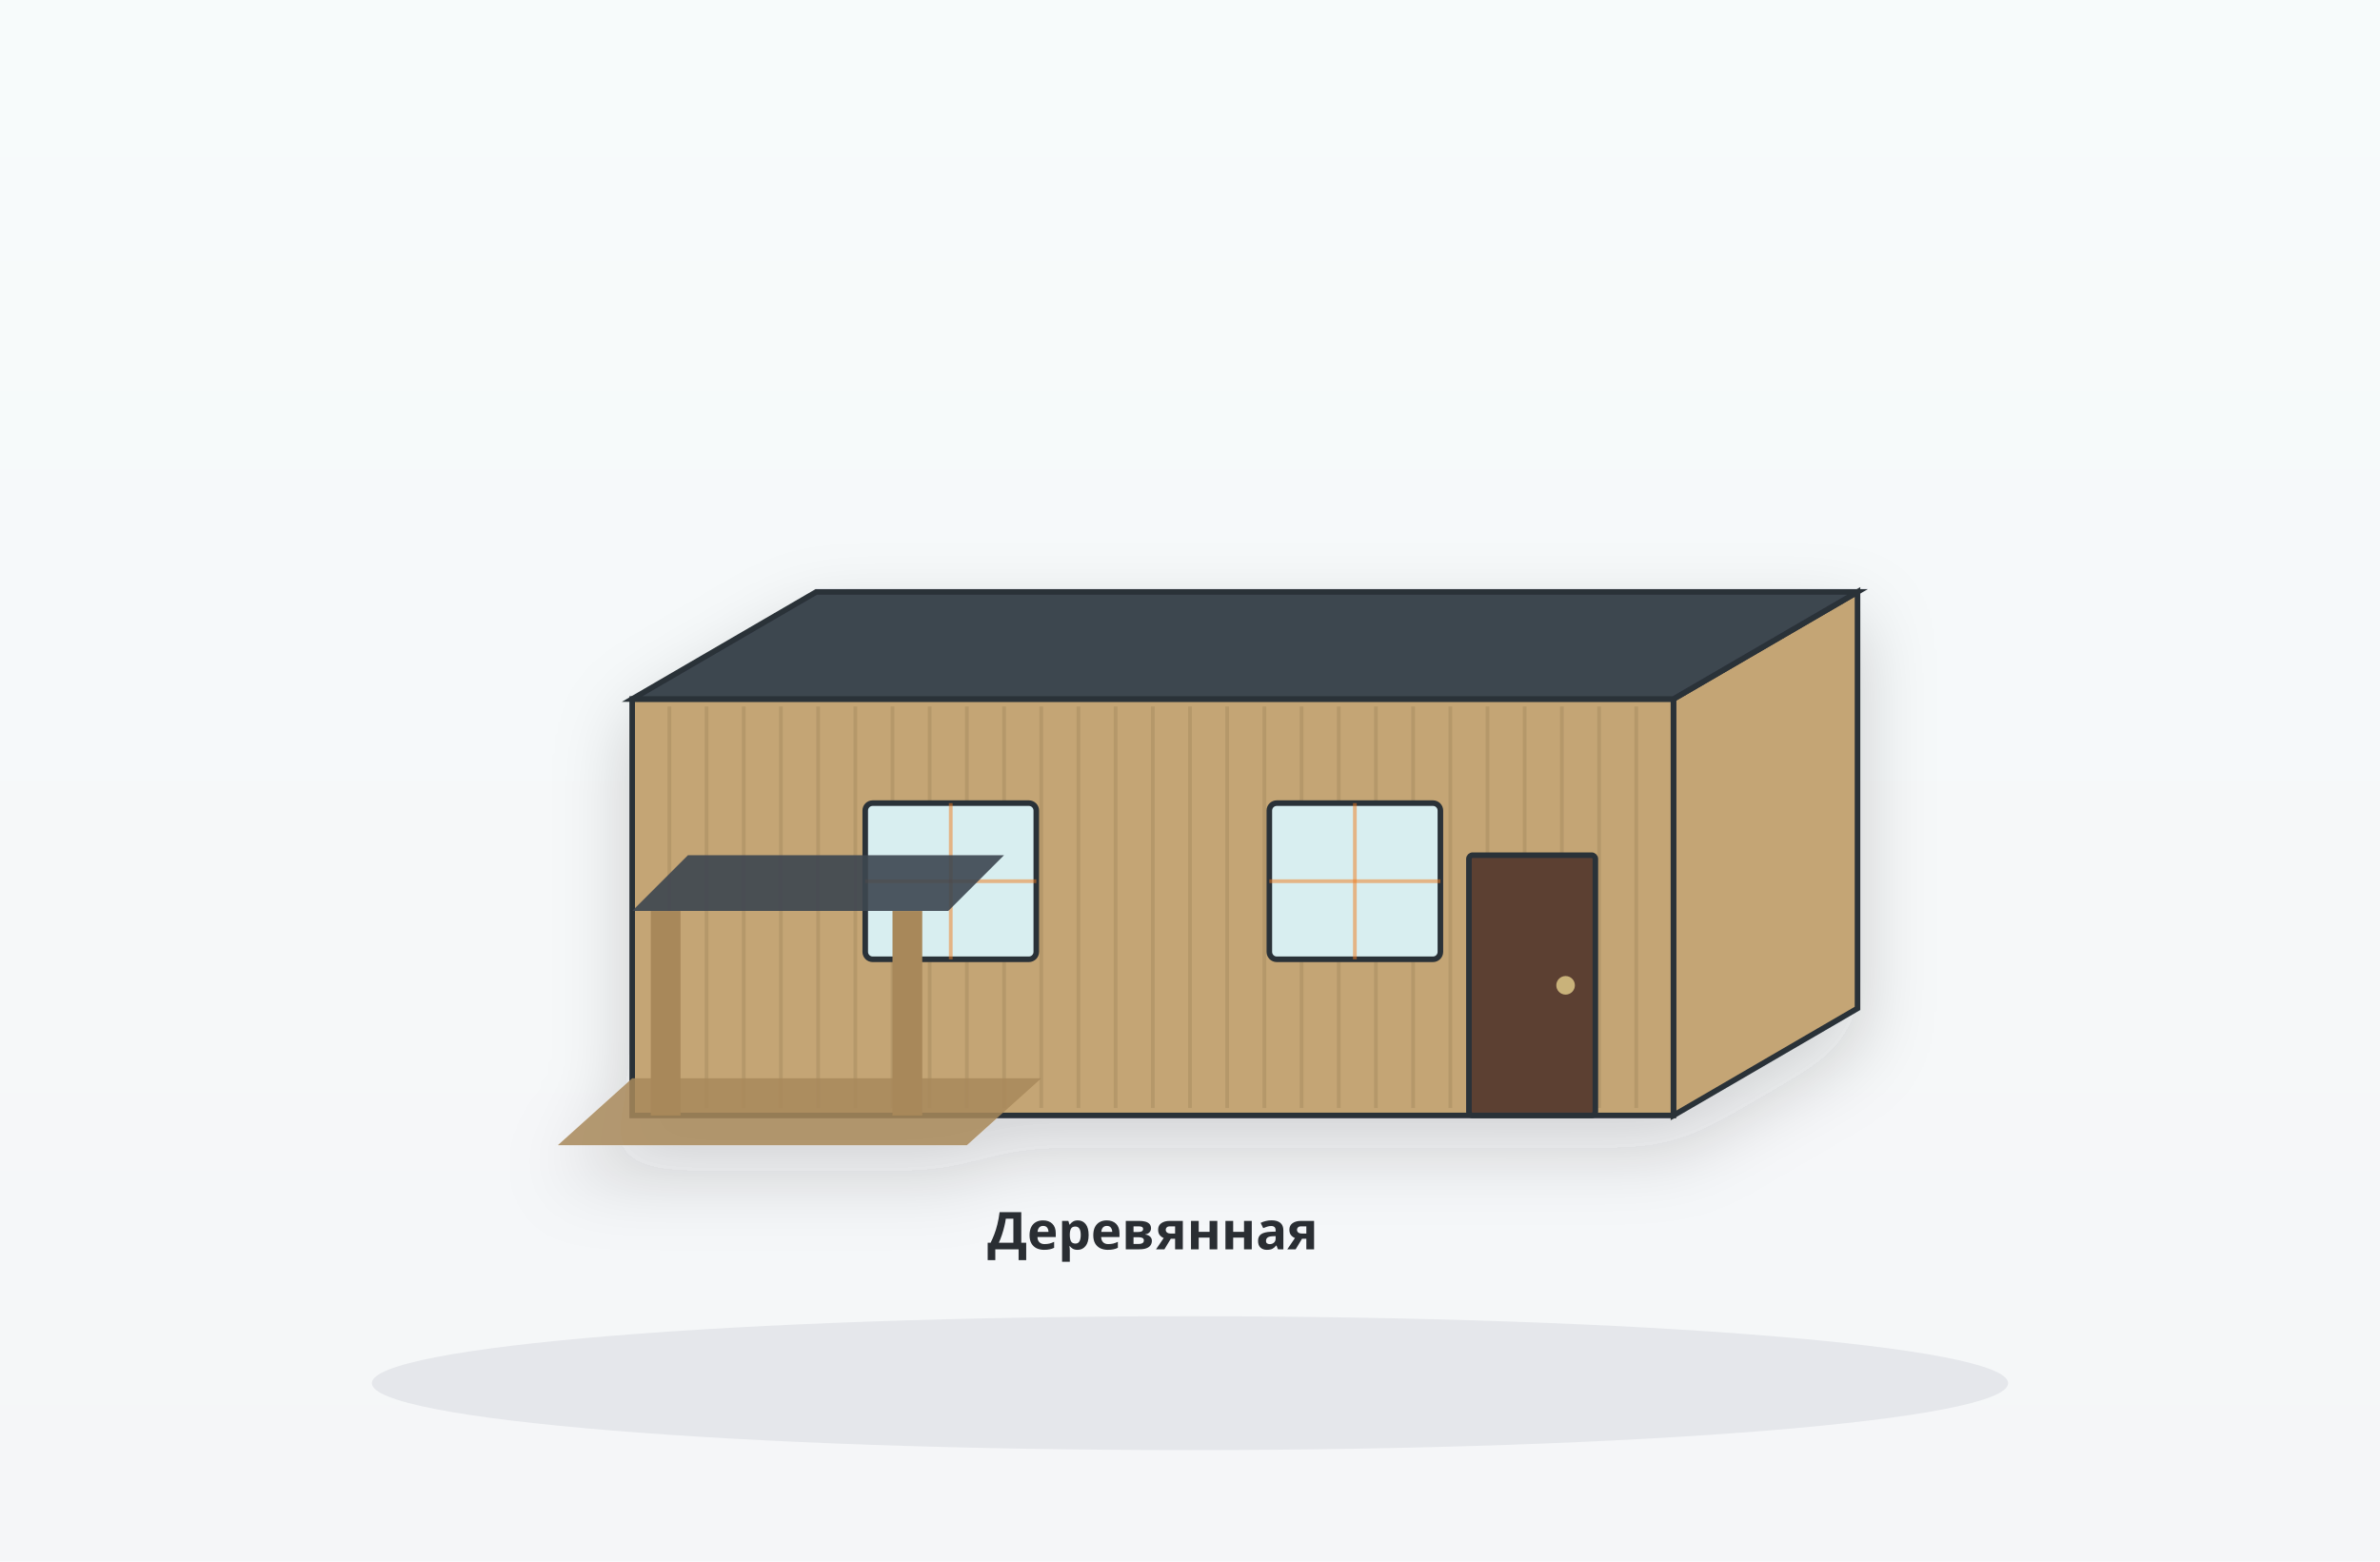
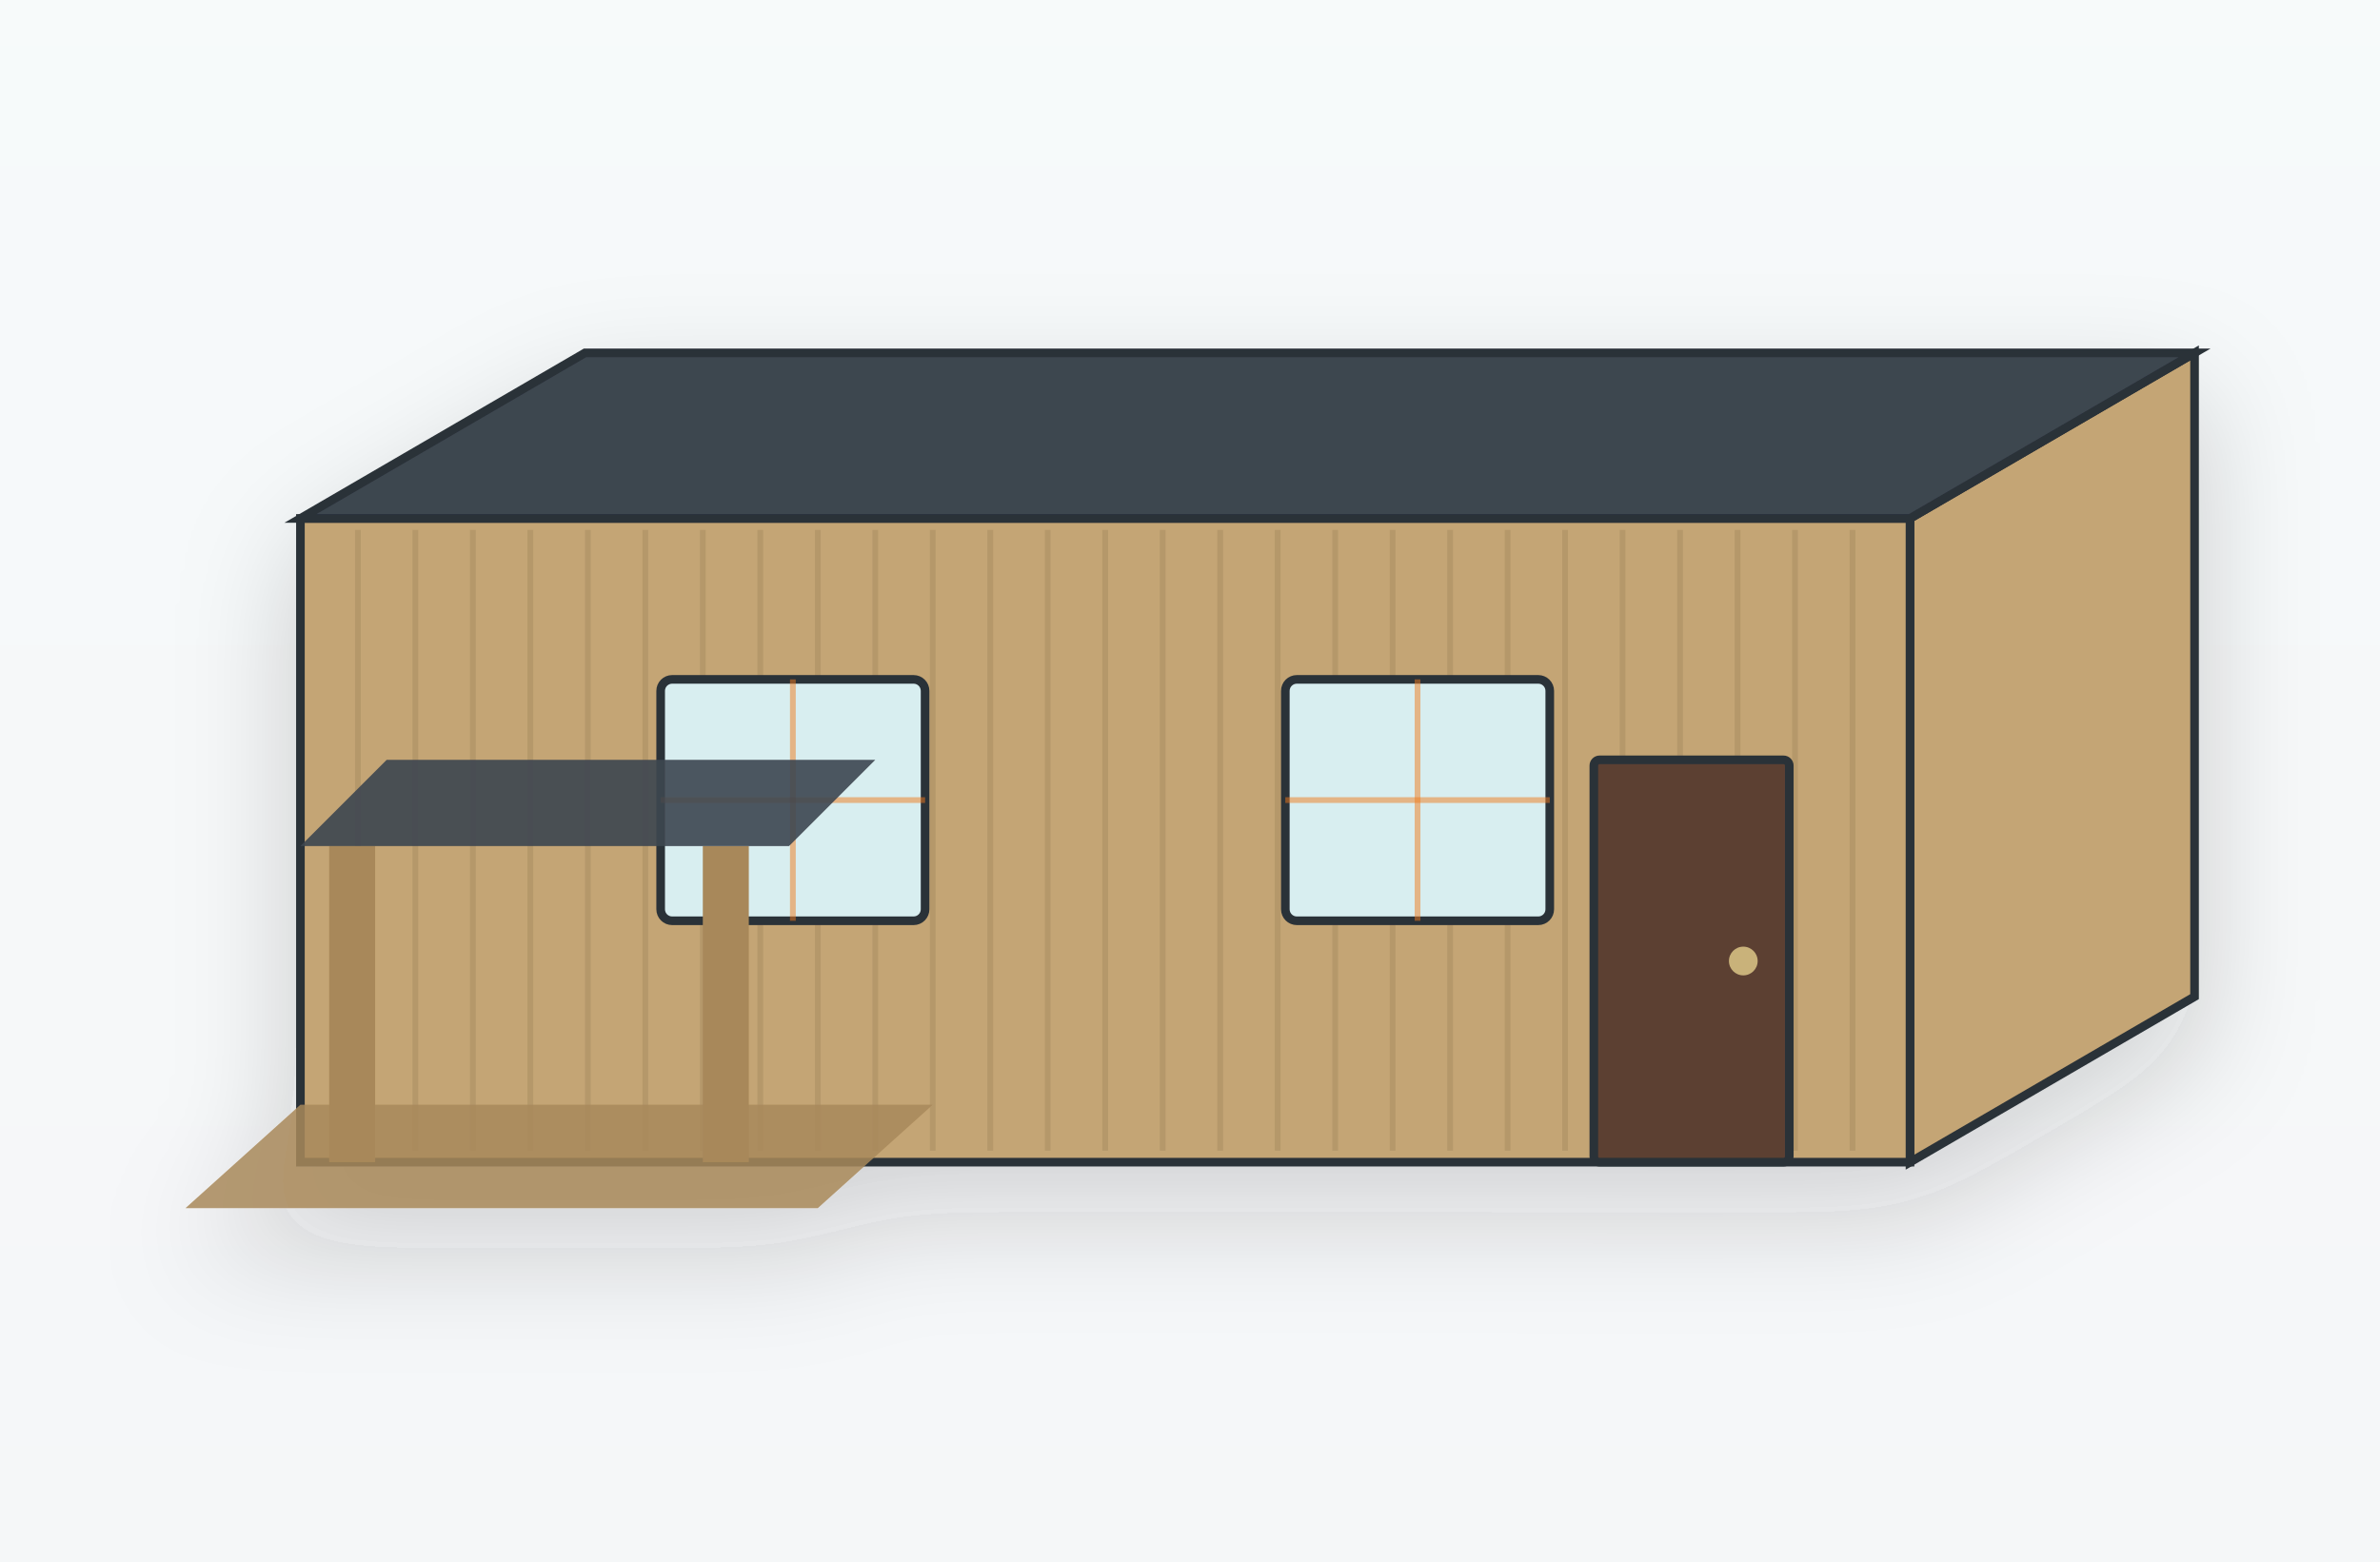
- <svg xmlns="http://www.w3.org/2000/svg" width="640" height="420" viewBox="0 0 640 420">
+ <svg xmlns="http://www.w3.org/2000/svg" width="640" height="420" viewBox="121.0 97.8 407.5 271.7">
  <defs>
    <linearGradient id="gsky" x1="0" y1="0" x2="0" y2="1">
      <stop offset="0%" stop-color="#f7fbfb" />
      <stop offset="100%" stop-color="#F5F6F8" />
    </linearGradient>
    <filter id="sh" x="-20%" y="-20%" width="140%" height="140%">
      <feDropShadow dx="0" dy="8" stdDeviation="10" flood-color="#2A2E33" flood-opacity="0.18" />
    </filter>
  </defs>
  <rect width="640" height="420" fill="url(#gsky)" />
-   <ellipse cx="320" cy="372" rx="220" ry="18" fill="#E5E7EB" />
  <g filter="url(#sh)">
    <polygon points="450,300 499.5,271.2 499.5,159.2 450,188" fill="#c4a574" stroke="#2a3138" stroke-width="1.5" />
    <polygon points="170,300 450,300 450,188 170,188" fill="#c4a574" stroke="#2a3138" stroke-width="1.5" />
    <line x1="180" y1="190" x2="180" y2="298" stroke="rgba(0,0,0,0.08)" stroke-width="1" />
    <line x1="190" y1="190" x2="190" y2="298" stroke="rgba(0,0,0,0.08)" stroke-width="1" />
    <line x1="200" y1="190" x2="200" y2="298" stroke="rgba(0,0,0,0.08)" stroke-width="1" />
    <line x1="210" y1="190" x2="210" y2="298" stroke="rgba(0,0,0,0.08)" stroke-width="1" />
    <line x1="220" y1="190" x2="220" y2="298" stroke="rgba(0,0,0,0.08)" stroke-width="1" />
    <line x1="230" y1="190" x2="230" y2="298" stroke="rgba(0,0,0,0.08)" stroke-width="1" />
    <line x1="240" y1="190" x2="240" y2="298" stroke="rgba(0,0,0,0.08)" stroke-width="1" />
    <line x1="250" y1="190" x2="250" y2="298" stroke="rgba(0,0,0,0.08)" stroke-width="1" />
    <line x1="260" y1="190" x2="260" y2="298" stroke="rgba(0,0,0,0.08)" stroke-width="1" />
    <line x1="270" y1="190" x2="270" y2="298" stroke="rgba(0,0,0,0.08)" stroke-width="1" />
    <line x1="280" y1="190" x2="280" y2="298" stroke="rgba(0,0,0,0.08)" stroke-width="1" />
    <line x1="290" y1="190" x2="290" y2="298" stroke="rgba(0,0,0,0.08)" stroke-width="1" />
    <line x1="300" y1="190" x2="300" y2="298" stroke="rgba(0,0,0,0.08)" stroke-width="1" />
    <line x1="310" y1="190" x2="310" y2="298" stroke="rgba(0,0,0,0.08)" stroke-width="1" />
    <line x1="320" y1="190" x2="320" y2="298" stroke="rgba(0,0,0,0.08)" stroke-width="1" />
    <line x1="330" y1="190" x2="330" y2="298" stroke="rgba(0,0,0,0.08)" stroke-width="1" />
    <line x1="340" y1="190" x2="340" y2="298" stroke="rgba(0,0,0,0.08)" stroke-width="1" />
    <line x1="350" y1="190" x2="350" y2="298" stroke="rgba(0,0,0,0.08)" stroke-width="1" />
    <line x1="360" y1="190" x2="360" y2="298" stroke="rgba(0,0,0,0.08)" stroke-width="1" />
    <line x1="370" y1="190" x2="370" y2="298" stroke="rgba(0,0,0,0.08)" stroke-width="1" />
    <line x1="380" y1="190" x2="380" y2="298" stroke="rgba(0,0,0,0.08)" stroke-width="1" />
    <line x1="390" y1="190" x2="390" y2="298" stroke="rgba(0,0,0,0.08)" stroke-width="1" />
    <line x1="400" y1="190" x2="400" y2="298" stroke="rgba(0,0,0,0.08)" stroke-width="1" />
    <line x1="410" y1="190" x2="410" y2="298" stroke="rgba(0,0,0,0.08)" stroke-width="1" />
    <line x1="420" y1="190" x2="420" y2="298" stroke="rgba(0,0,0,0.08)" stroke-width="1" />
    <line x1="430" y1="190" x2="430" y2="298" stroke="rgba(0,0,0,0.08)" stroke-width="1" />
    <line x1="440" y1="190" x2="440" y2="298" stroke="rgba(0,0,0,0.08)" stroke-width="1" />
    <polygon points="170,188 450,188 499.5,159.2 219.5,159.2" fill="#3d4650" stroke="#2a3138" stroke-width="1.5" />
    <rect x="232.667" y="216" width="46" height="42" rx="2" fill="#d8eef0" stroke="#2a3138" stroke-width="1.5" />
    <line x1="255.667" y1="216" x2="255.667" y2="258" stroke="#F07A1A" stroke-width="1" opacity="0.5" />
    <line x1="232.667" y1="237.0" x2="278.667" y2="237.0" stroke="#F07A1A" stroke-width="1" opacity="0.5" />
    <rect x="341.333" y="216" width="46" height="42" rx="2" fill="#d8eef0" stroke="#2a3138" stroke-width="1.5" />
    <line x1="364.333" y1="216" x2="364.333" y2="258" stroke="#F07A1A" stroke-width="1" opacity="0.5" />
    <line x1="341.333" y1="237.0" x2="387.333" y2="237.0" stroke="#F07A1A" stroke-width="1" opacity="0.5" />
    <rect x="395" y="230" width="34" height="70" rx="1" fill="#5c4033" stroke="#2a3138" stroke-width="1.5" />
    <circle cx="421" cy="265.0" r="2.5" fill="#c9b27a" />
    <polygon points="150,308 260,308 280,290 170,290" fill="#a8885a" opacity="0.85" />
    <rect x="175" y="245" width="8" height="55" fill="#a8885a" />
    <rect x="240" y="245" width="8" height="55" fill="#a8885a" />
    <polygon points="170,245 255,245 270,230 185,230" fill="#3d4650" opacity="0.9" />
  </g>
-   <text x="310.0" y="336" text-anchor="middle" font-family="system-ui,sans-serif" font-size="14" fill="#2A2E33" font-weight="700">Деревянная</text>
</svg>
